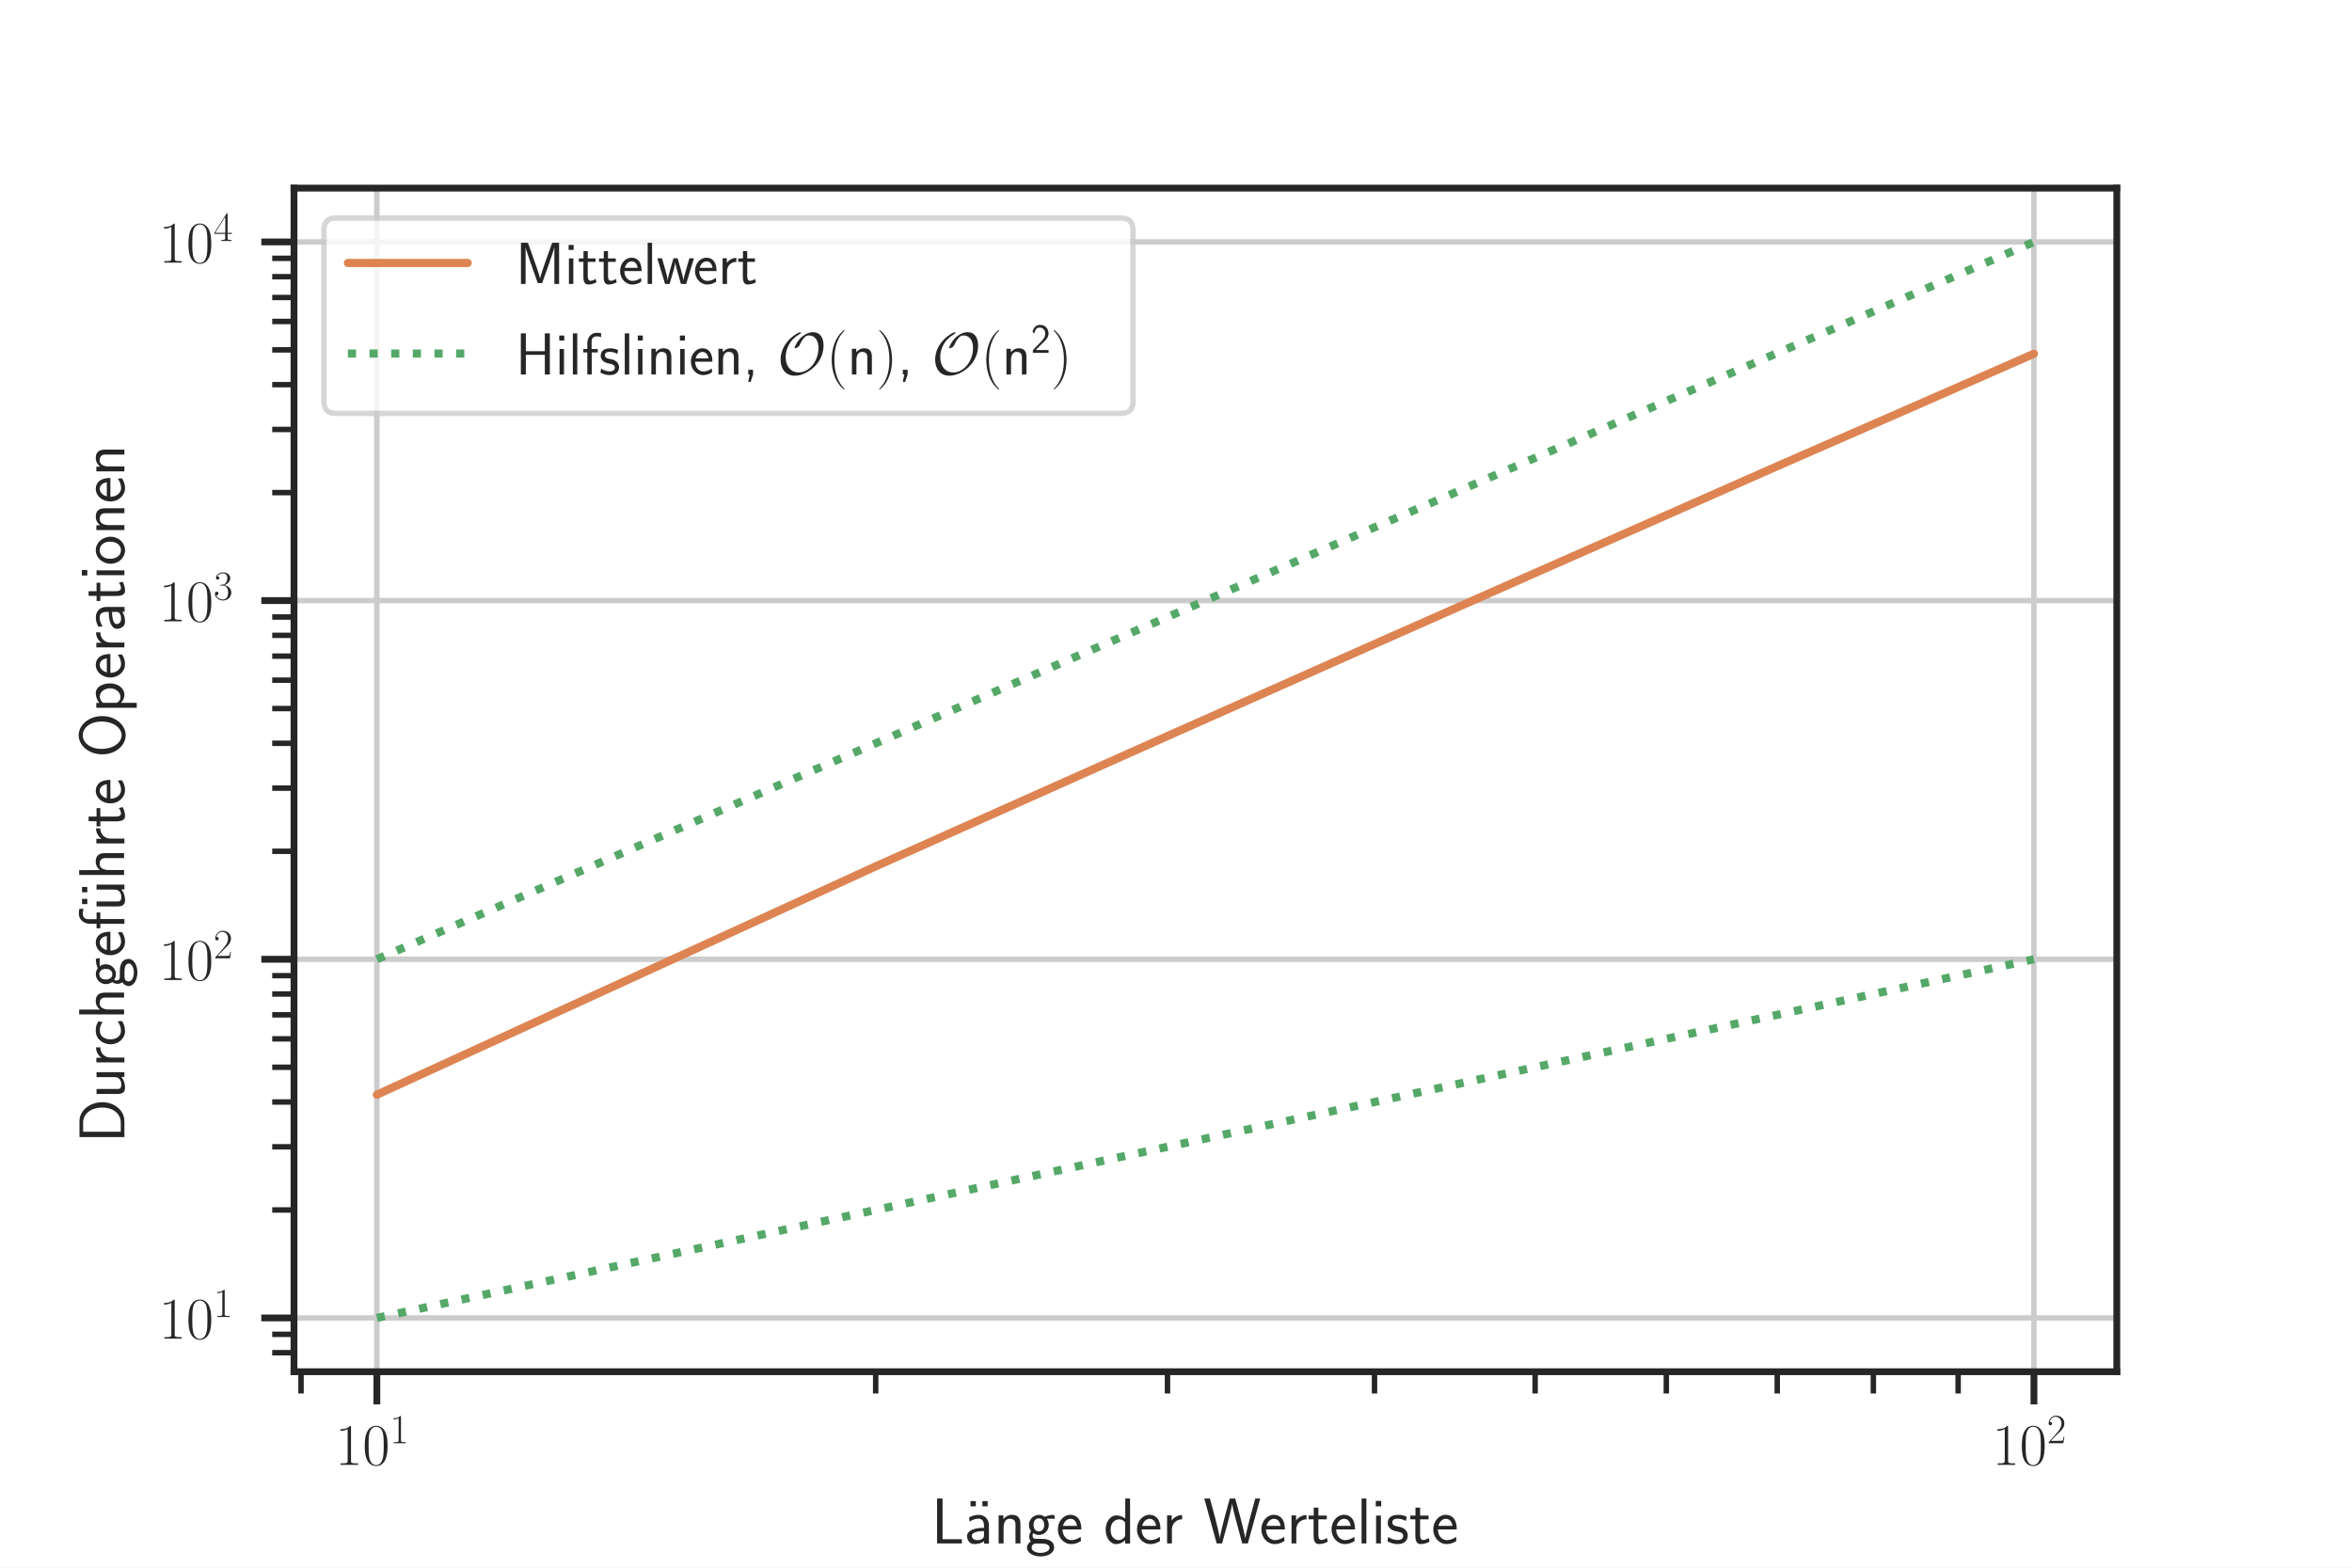
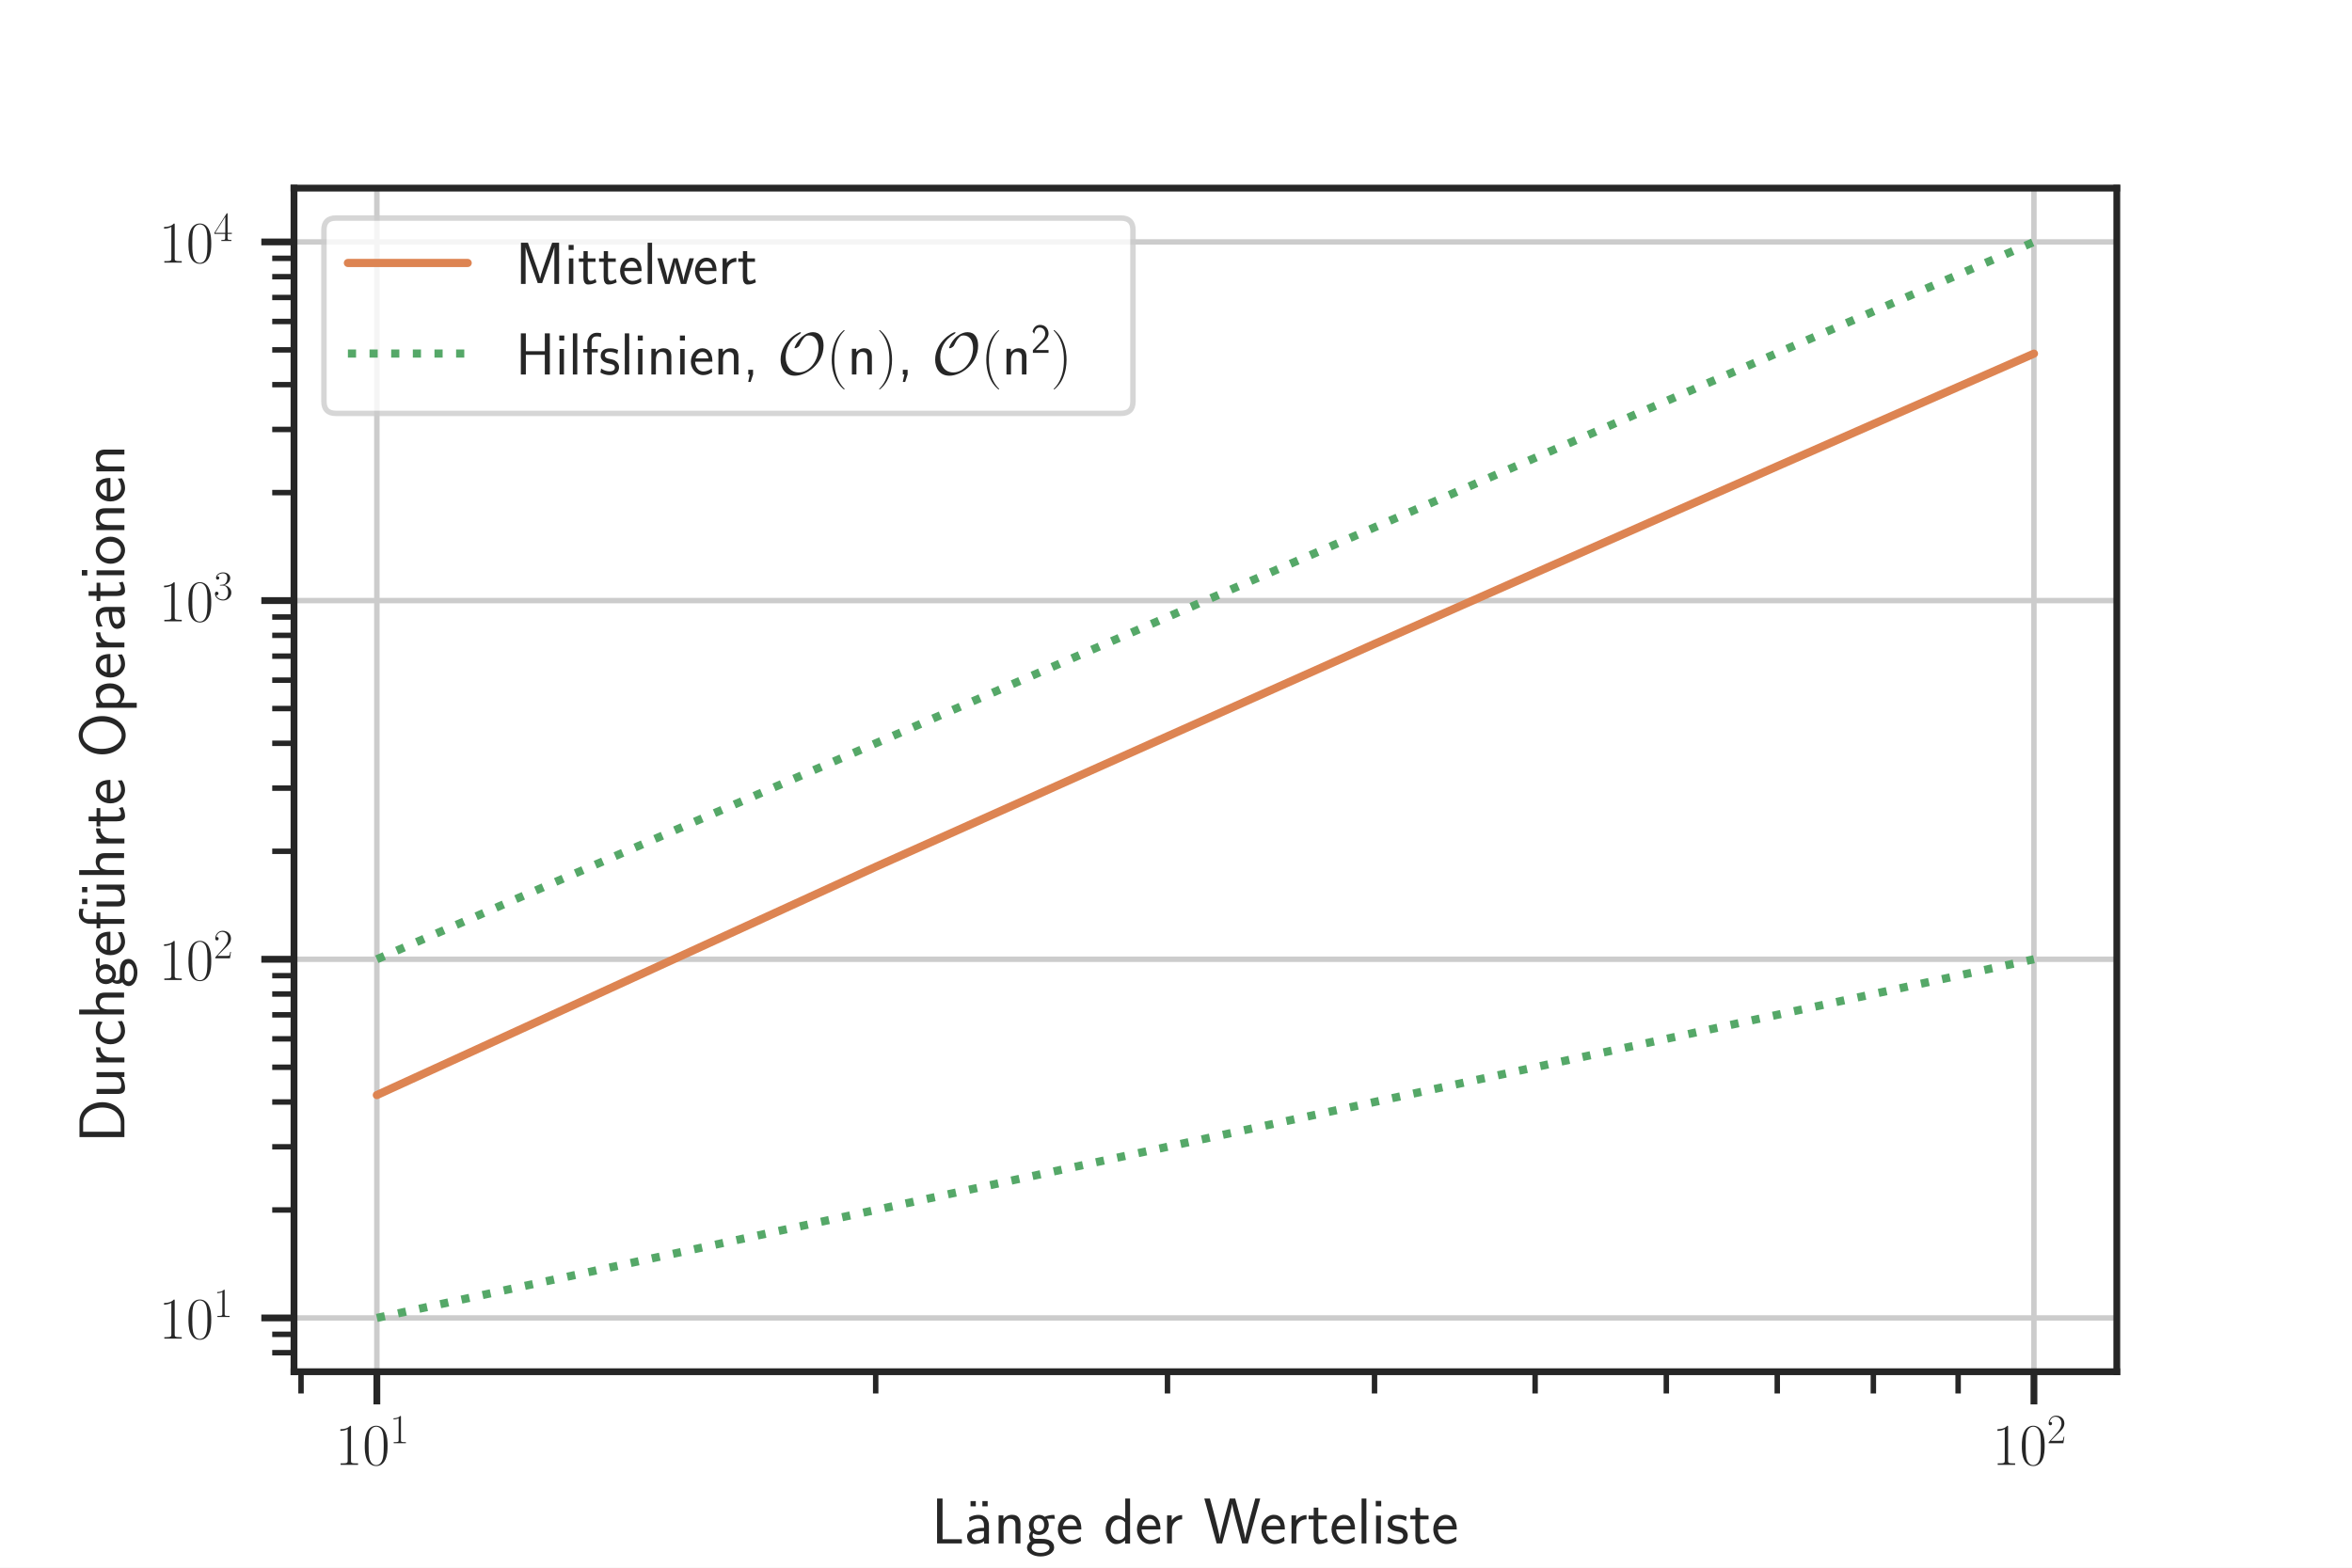
<svg xmlns="http://www.w3.org/2000/svg" xmlns:xlink="http://www.w3.org/1999/xlink" height="288pt" version="1.1" viewBox="0 0 432 288" width="432pt">
  <defs>
    <style type="text/css">*{stroke-linecap:butt;stroke-linejoin:round;}</style>
  </defs>
  <g id="figure_1">
    <g id="patch_1">
      <path d="M 0 288  L 432 288  L 432 0  L 0 0  z " style="fill:#ffffff;" />
    </g>
    <g id="axes_1">
      <g id="patch_2">
        <path d="M 54 252  L 388.8 252  L 388.8 34.56  L 54 34.56  z " style="fill:#ffffff;" />
      </g>
      <g id="matplotlib.axis_1">
        <g id="xtick_1">
          <g id="line2d_1">
-             <path clip-path="url(#pbe301cc604)" d="M 69.218 252  L 69.218 34.56  " style="fill:none;stroke:#cccccc;stroke-linecap:round;" />
+             <path clip-path="url(#p83945a235d)" d="M 69.218 252  L 69.218 34.56  " style="fill:none;stroke:#cccccc;stroke-linecap:round;" />
          </g>
          <g id="line2d_2">
            <defs>
-               <path d="M 0 0  L 0 6  " id="m83b69fcd73" style="stroke:#262626;stroke-width:1.25;" />
-             </defs>
-             <g>
-               <use style="fill:#262626;stroke:#262626;stroke-width:1.25;" x="69.218" xlink:href="#m83b69fcd73" y="252" />
+               <path d="M 0 0  L 0 6  " id="m32edaf4f98" style="stroke:#262626;stroke-width:1.25;" />
+             </defs>
+             <g>
+               <use style="fill:#262626;stroke:#262626;stroke-width:1.25;" x="69.218" xlink:href="#m32edaf4f98" y="252" />
            </g>
          </g>
          <g id="text_1">
            <g style="fill:#262626;" transform="translate(61.55454 269.1103)scale(0.11 -0.11)">
              <defs>
                <path d="M 1702 4058  C 1702 4192 1696 4192 1606 4192  C 1357 3916 979 3827 621 3827  C 602 3827 570 3827 563 3808  C 557 3795 557 3782 557 3648  C 755 3648 1088 3686 1344 3839  L 1344 461  C 1344 236 1331 160 781 160  L 589 160  L 589 0  C 896 0 1216 0 1523 0  C 1830 0 2150 0 2458 0  L 2458 160  L 2266 160  C 1715 160 1702 230 1702 458  L 1702 4058  z " id="CMR17-31" transform="scale(0.015625)" />
                <path d="M 2688 2025  C 2688 2416 2682 3080 2413 3591  C 2176 4039 1798 4198 1466 4198  C 1158 4198 768 4058 525 3597  C 269 3118 243 2524 243 2025  C 243 1661 250 1106 448 619  C 723 -39 1216 -128 1466 -128  C 1760 -128 2208 -7 2470 600  C 2662 1042 2688 1559 2688 2025  z M 1466 -26  C 1056 -26 813 325 723 812  C 653 1188 653 1738 653 2096  C 653 2588 653 2997 736 3387  C 858 3929 1216 4096 1466 4096  C 1728 4096 2067 3923 2189 3400  C 2272 3036 2278 2607 2278 2096  C 2278 1680 2278 1169 2202 792  C 2067 95 1690 -26 1466 -26  z " id="CMR17-30" transform="scale(0.015625)" />
              </defs>
              <use transform="scale(0.996264)" xlink:href="#CMR17-31" />
              <use transform="translate(45.69048 0)scale(0.996264)" xlink:href="#CMR17-30" />
              <use transform="translate(91.38095 36.15364)scale(0.697382)" xlink:href="#CMR17-31" />
            </g>
          </g>
        </g>
        <g id="xtick_2">
          <g id="line2d_3">
-             <path clip-path="url(#pbe301cc604)" d="M 373.582 252  L 373.582 34.56  " style="fill:none;stroke:#cccccc;stroke-linecap:round;" />
+             <path clip-path="url(#p83945a235d)" d="M 373.582 252  L 373.582 34.56  " style="fill:none;stroke:#cccccc;stroke-linecap:round;" />
          </g>
          <g id="line2d_4">
            <g>
-               <use style="fill:#262626;stroke:#262626;stroke-width:1.25;" x="373.582" xlink:href="#m83b69fcd73" y="252" />
+               <use style="fill:#262626;stroke:#262626;stroke-width:1.25;" x="373.582" xlink:href="#m32edaf4f98" y="252" />
            </g>
          </g>
          <g id="text_2">
            <g style="fill:#262626;" transform="translate(365.9182 269.1103)scale(0.11 -0.11)">
              <defs>
                <path d="M 2669 989  L 2554 989  C 2490 536 2438 459 2413 420  C 2381 369 1920 369 1830 369  L 602 369  C 832 619 1280 1072 1824 1597  C 2214 1967 2669 2402 2669 3035  C 2669 3790 2067 4224 1395 4224  C 691 4224 262 3604 262 3030  C 262 2780 448 2748 525 2748  C 589 2748 781 2787 781 3010  C 781 3207 614 3264 525 3264  C 486 3264 448 3258 422 3245  C 544 3790 915 4058 1306 4058  C 1862 4058 2227 3617 2227 3035  C 2227 2479 1901 2000 1536 1584  L 262 146  L 262 0  L 2515 0  L 2669 989  z " id="CMR17-32" transform="scale(0.015625)" />
              </defs>
              <use transform="scale(0.996264)" xlink:href="#CMR17-31" />
              <use transform="translate(45.69048 0)scale(0.996264)" xlink:href="#CMR17-30" />
              <use transform="translate(91.38095 36.15364)scale(0.697382)" xlink:href="#CMR17-32" />
            </g>
          </g>
        </g>
        <g id="xtick_3">
          <g id="line2d_5">
            <defs>
-               <path d="M 0 0  L 0 4  " id="m98687202d0" style="stroke:#262626;" />
-             </defs>
-             <g>
-               <use style="fill:#262626;stroke:#262626;" x="55.291" xlink:href="#m98687202d0" y="252" />
+               <path d="M 0 0  L 0 4  " id="m388264d8db" style="stroke:#262626;" />
+             </defs>
+             <g>
+               <use style="fill:#262626;stroke:#262626;" x="55.291" xlink:href="#m388264d8db" y="252" />
            </g>
          </g>
        </g>
        <g id="xtick_4">
          <g id="line2d_6">
            <g>
-               <use style="fill:#262626;stroke:#262626;" x="160.841" xlink:href="#m98687202d0" y="252" />
+               <use style="fill:#262626;stroke:#262626;" x="160.841" xlink:href="#m388264d8db" y="252" />
            </g>
          </g>
        </g>
        <g id="xtick_5">
          <g id="line2d_7">
            <g>
-               <use style="fill:#262626;stroke:#262626;" x="214.437" xlink:href="#m98687202d0" y="252" />
+               <use style="fill:#262626;stroke:#262626;" x="214.437" xlink:href="#m388264d8db" y="252" />
            </g>
          </g>
        </g>
        <g id="xtick_6">
          <g id="line2d_8">
            <g>
-               <use style="fill:#262626;stroke:#262626;" x="252.463" xlink:href="#m98687202d0" y="252" />
+               <use style="fill:#262626;stroke:#262626;" x="252.463" xlink:href="#m388264d8db" y="252" />
            </g>
          </g>
        </g>
        <g id="xtick_7">
          <g id="line2d_9">
            <g>
-               <use style="fill:#262626;stroke:#262626;" x="281.959" xlink:href="#m98687202d0" y="252" />
+               <use style="fill:#262626;stroke:#262626;" x="281.959" xlink:href="#m388264d8db" y="252" />
            </g>
          </g>
        </g>
        <g id="xtick_8">
          <g id="line2d_10">
            <g>
-               <use style="fill:#262626;stroke:#262626;" x="306.059" xlink:href="#m98687202d0" y="252" />
+               <use style="fill:#262626;stroke:#262626;" x="306.059" xlink:href="#m388264d8db" y="252" />
            </g>
          </g>
        </g>
        <g id="xtick_9">
          <g id="line2d_11">
            <g>
-               <use style="fill:#262626;stroke:#262626;" x="326.435" xlink:href="#m98687202d0" y="252" />
+               <use style="fill:#262626;stroke:#262626;" x="326.435" xlink:href="#m388264d8db" y="252" />
            </g>
          </g>
        </g>
        <g id="xtick_10">
          <g id="line2d_12">
            <g>
-               <use style="fill:#262626;stroke:#262626;" x="344.086" xlink:href="#m98687202d0" y="252" />
+               <use style="fill:#262626;stroke:#262626;" x="344.086" xlink:href="#m388264d8db" y="252" />
            </g>
          </g>
        </g>
        <g id="xtick_11">
          <g id="line2d_13">
            <g>
-               <use style="fill:#262626;stroke:#262626;" x="359.655" xlink:href="#m98687202d0" y="252" />
+               <use style="fill:#262626;stroke:#262626;" x="359.655" xlink:href="#m388264d8db" y="252" />
            </g>
          </g>
        </g>
        <g id="text_3">
          <g style="fill:#262626;" transform="translate(171.063 283.5434)scale(0.12 -0.12)">
            <defs>
              <path d="M 1670 414  C 1594 414 1517 414 1440 414  L 1101 414  L 1101 4416  L 563 4416  L 563 0  L 3002 0  L 3002 414  L 1670 414  z " id="CMSS17-4c" transform="scale(0.015625)" />
              <path d="M 1178 4164  L 659 4164  L 659 3648  L 1178 3648  L 1178 4164  z M 2342 4164  L 1824 4164  L 1824 3648  L 2342 3648  L 2342 4164  z " id="CMSS17-7f" transform="scale(0.015625)" />
              <path d="M 2406 1791  C 2406 2392 1978 2808 1402 2808  C 1120 2808 813 2757 461 2553  L 499 2135  C 659 2248 934 2432 1395 2432  C 1722 2432 1920 2180 1920 1782  L 1920 1536  C 896 1536 256 1238 256 726  C 256 461 416 -64 947 -64  C 1043 -64 1562 -64 1933 217  L 1933 -19  L 2406 -19  L 2406 1791  z M 1920 816  C 1920 701 1920 548 1728 434  C 1562 325 1350 325 1261 325  C 941 325 723 511 723 744  C 723 1211 1722 1211 1920 1211  L 1920 816  z " id="CMSS17-61" transform="scale(0.015625)" />
              <path d="M 2618 1877  C 2618 2283 2522 2816 1798 2816  C 1389 2816 1120 2606 941 2389  L 941 2758  L 474 2758  L 474 0  L 960 0  L 960 1559  C 960 1964 1114 2428 1549 2428  C 2112 2428 2131 2048 2131 1829  L 2131 0  L 2618 0  L 2618 1877  z " id="CMSS17-6e" transform="scale(0.015625)" />
              <path d="M 2848 2808  C 2483 2808 2170 2738 1914 2617  C 1702 2777 1485 2808 1338 2808  C 781 2808 358 2349 358 1814  C 358 1468 550 1207 563 1195  C 448 1035 384 863 384 672  C 384 448 474 289 544 200  C 211 -3 166 -314 166 -435  C 166 -898 749 -1280 1498 -1280  C 2253 -1280 2835 -898 2835 -428  C 2835 448 1856 448 1587 448  L 1069 448  C 973 448 717 448 717 791  C 717 921 774 1004 781 1010  C 877 940 1075 832 1338 832  C 1869 832 2310 1278 2310 1827  C 2310 2132 2170 2355 2112 2432  L 2131 2432  C 2150 2432 2419 2432 2515 2432  C 2720 2432 2739 2429 2918 2419  L 2848 2808  z M 1338 1182  C 1120 1182 813 1315 813 1823  C 813 2375 1165 2464 1331 2464  C 1549 2464 1856 2331 1856 1823  C 1856 1271 1504 1182 1338 1182  z M 1581 -10  C 1734 -10 2381 -10 2381 -442  C 2381 -714 1984 -929 1504 -929  C 1018 -929 621 -720 621 -435  C 621 -403 621 -10 1062 -10  L 1581 -10  z " id="CMSS17-67" transform="scale(0.015625)" />
              <path d="M 2502 1377  C 2502 1590 2490 2003 2285 2345  C 2061 2713 1696 2816 1421 2816  C 755 2816 192 2188 192 1375  C 192 582 774 -64 1510 -64  C 1798 -64 2150 19 2470 248  C 2470 274 2458 414 2451 420  C 2451 433 2432 630 2432 656  C 2125 407 1773 325 1517 325  C 1107 325 666 667 646 1377  L 2502 1377  z M 698 1728  C 781 2084 1062 2421 1421 2421  C 1517 2421 1965 2421 2080 1728  L 698 1728  z " id="CMSS17-65" transform="scale(0.015625)" />
              <path d="M 2611 4416  L 2138 4416  L 2138 2438  C 1939 2603 1613 2756 1254 2756  C 672 2756 211 2131 211 1347  C 211 562 666 -64 1235 -64  C 1677 -64 1971 172 2125 306  L 2125 -13  L 2611 -13  L 2611 4416  z M 2125 836  C 2125 747 2125 653 1926 482  C 1798 375 1645 325 1498 325  C 1152 325 698 576 698 1340  C 698 2134 1210 2368 1562 2368  C 1798 2368 1990 2254 2125 2065  L 2125 836  z " id="CMSS17-64" transform="scale(0.015625)" />
              <path d="M 954 1363  C 954 1965 1395 2368 1958 2368  L 1958 2789  C 1549 2789 1165 2585 934 2253  L 934 2758  L 480 2758  L 480 0  L 954 0  L 954 1363  z " id="CMSS17-72" transform="scale(0.015625)" />
              <path d="M 5581 4416  L 5094 4416  L 4557 2437  C 4474 2118 4397 1801 4320 1482  C 4205 1011 4122 681 4109 515  L 4102 515  C 4090 687 4006 1049 3904 1457  C 3827 1795 3744 2131 3654 2462  L 3123 4416  L 2586 4416  L 2080 2562  L 1824 1549  C 1632 747 1626 632 1613 505  L 1606 505  C 1606 543 1581 753 1402 1498  C 1312 1868 1222 2244 1126 2601  L 634 4416  L 83 4416  L 1299 0  L 1830 0  L 2336 1839  L 2592 2851  C 2765 3564 2803 3742 2816 3901  L 2822 3901  C 2822 3876 2880 3474 3130 2545  L 3808 0  L 4365 0  L 5581 4416  z " id="CMSS17-57" transform="scale(0.015625)" />
              <path d="M 1069 2368  L 1901 2368  L 1901 2737  L 1069 2737  L 1069 3520  L 614 3520  L 614 2737  L 109 2737  L 109 2368  L 602 2368  L 602 749  C 602 384 685 -64 1107 -64  C 1427 -64 1722 25 2003 172  L 1901 548  C 1747 414 1562 337 1363 337  C 1082 337 1069 696 1069 856  L 1069 2368  z " id="CMSS17-74" transform="scale(0.015625)" />
              <path d="M 947 4416  L 474 4416  L 474 0  L 947 0  L 947 4416  z " id="CMSS17-6c" transform="scale(0.015625)" />
              <path d="M 979 4183  L 442 4183  L 442 3648  L 979 3648  L 979 4183  z M 947 2739  L 474 2739  L 474 0  L 947 0  L 947 2739  z " id="CMSS17-69" transform="scale(0.015625)" />
              <path d="M 2061 2627  C 1683 2807 1389 2807 1197 2807  C 742 2807 198 2648 198 2003  C 198 1359 902 1218 1094 1179  C 1389 1122 1715 1058 1715 740  C 1715 337 1254 337 1171 337  C 915 337 563 407 243 638  L 166 210  C 531 0 883 -64 1178 -64  C 1965 -64 2163 416 2163 781  C 2163 1094 1984 1305 1862 1401  C 1651 1568 1574 1587 1050 1696  C 960 1709 646 1779 646 2066  C 646 2432 1050 2432 1139 2432  C 1555 2432 1811 2303 1984 2208  L 2061 2627  z " id="CMSS17-73" transform="scale(0.015625)" />
            </defs>
            <use transform="scale(0.996264)" xlink:href="#CMSS17-4c" />
            <use transform="translate(49.72625 0)scale(0.996264)" xlink:href="#CMSS17-7f" />
            <use transform="translate(50.68711 0)scale(0.996264)" xlink:href="#CMSS17-61" />
            <use transform="translate(95.60903 0)scale(0.996264)" xlink:href="#CMSS17-6e" />
            <use transform="translate(143.814 0)scale(0.996264)" xlink:href="#CMSS17-67" />
            <use transform="translate(190.6576 0)scale(0.996264)" xlink:href="#CMSS17-65" />
            <use transform="translate(263.5255 0)scale(0.996264)" xlink:href="#CMSS17-64" />
            <use transform="translate(311.7305 0)scale(0.996264)" xlink:href="#CMSS17-65" />
            <use transform="translate(353.3693 0)scale(0.996264)" xlink:href="#CMSS17-72" />
            <use transform="translate(416.5082 0)scale(0.996264)" xlink:href="#CMSS17-57" />
            <use transform="translate(502.1479 0)scale(0.996264)" xlink:href="#CMSS17-65" />
            <use transform="translate(543.7867 0)scale(0.996264)" xlink:href="#CMSS17-72" />
            <use transform="translate(575.6965 0)scale(0.996264)" xlink:href="#CMSS17-74" />
            <use transform="translate(609.5281 0)scale(0.996264)" xlink:href="#CMSS17-65" />
            <use transform="translate(651.1669 0)scale(0.996264)" xlink:href="#CMSS17-6c" />
            <use transform="translate(673.3476 0)scale(0.996264)" xlink:href="#CMSS17-69" />
            <use transform="translate(695.5283 0)scale(0.996264)" xlink:href="#CMSS17-73" />
            <use transform="translate(731.4419 0)scale(0.996264)" xlink:href="#CMSS17-74" />
            <use transform="translate(765.2734 0)scale(0.996264)" xlink:href="#CMSS17-65" />
          </g>
        </g>
      </g>
      <g id="matplotlib.axis_2">
        <g id="ytick_1">
          <g id="line2d_14">
-             <path clip-path="url(#pbe301cc604)" d="M 54 242.116  L 388.8 242.116  " style="fill:none;stroke:#cccccc;stroke-linecap:round;" />
+             <path clip-path="url(#p83945a235d)" d="M 54 242.116  L 388.8 242.116  " style="fill:none;stroke:#cccccc;stroke-linecap:round;" />
          </g>
          <g id="line2d_15">
            <defs>
-               <path d="M 0 0  L -6 0  " id="m83ab71b0e3" style="stroke:#262626;stroke-width:1.25;" />
-             </defs>
-             <g>
-               <use style="fill:#262626;stroke:#262626;stroke-width:1.25;" x="54" xlink:href="#m83ab71b0e3" y="242.116" />
+               <path d="M 0 0  L -6 0  " id="m5d7540eda7" style="stroke:#262626;stroke-width:1.25;" />
+             </defs>
+             <g>
+               <use style="fill:#262626;stroke:#262626;stroke-width:1.25;" x="54" xlink:href="#m5d7540eda7" y="242.116" />
            </g>
          </g>
          <g id="text_4">
            <g style="fill:#262626;" transform="translate(29.17273 245.9215)scale(0.11 -0.11)">
              <use transform="scale(0.996264)" xlink:href="#CMR17-31" />
              <use transform="translate(45.69048 0)scale(0.996264)" xlink:href="#CMR17-30" />
              <use transform="translate(91.38095 36.15364)scale(0.697382)" xlink:href="#CMR17-31" />
            </g>
          </g>
        </g>
        <g id="ytick_2">
          <g id="line2d_16">
-             <path clip-path="url(#pbe301cc604)" d="M 54 176.225  L 388.8 176.225  " style="fill:none;stroke:#cccccc;stroke-linecap:round;" />
+             <path clip-path="url(#p83945a235d)" d="M 54 176.225  L 388.8 176.225  " style="fill:none;stroke:#cccccc;stroke-linecap:round;" />
          </g>
          <g id="line2d_17">
            <g>
-               <use style="fill:#262626;stroke:#262626;stroke-width:1.25;" x="54" xlink:href="#m83ab71b0e3" y="176.225" />
+               <use style="fill:#262626;stroke:#262626;stroke-width:1.25;" x="54" xlink:href="#m5d7540eda7" y="176.225" />
            </g>
          </g>
          <g id="text_5">
            <g style="fill:#262626;" transform="translate(29.17273 180.0306)scale(0.11 -0.11)">
              <use transform="scale(0.996264)" xlink:href="#CMR17-31" />
              <use transform="translate(45.69048 0)scale(0.996264)" xlink:href="#CMR17-30" />
              <use transform="translate(91.38095 36.15364)scale(0.697382)" xlink:href="#CMR17-32" />
            </g>
          </g>
        </g>
        <g id="ytick_3">
          <g id="line2d_18">
-             <path clip-path="url(#pbe301cc604)" d="M 54 110.335  L 388.8 110.335  " style="fill:none;stroke:#cccccc;stroke-linecap:round;" />
+             <path clip-path="url(#p83945a235d)" d="M 54 110.335  L 388.8 110.335  " style="fill:none;stroke:#cccccc;stroke-linecap:round;" />
          </g>
          <g id="line2d_19">
            <g>
-               <use style="fill:#262626;stroke:#262626;stroke-width:1.25;" x="54" xlink:href="#m83ab71b0e3" y="110.335" />
+               <use style="fill:#262626;stroke:#262626;stroke-width:1.25;" x="54" xlink:href="#m5d7540eda7" y="110.335" />
            </g>
          </g>
          <g id="text_6">
            <g style="fill:#262626;" transform="translate(29.17273 114.1397)scale(0.11 -0.11)">
              <defs>
                <path d="M 1414 2157  C 1984 2157 2234 1662 2234 1090  C 2234 320 1824 25 1453 25  C 1114 25 563 194 390 693  C 422 680 454 680 486 680  C 640 680 755 782 755 948  C 755 1133 614 1216 486 1216  C 378 1216 211 1165 211 926  C 211 335 787 -128 1466 -128  C 2176 -128 2720 430 2720 1085  C 2720 1707 2208 2157 1600 2227  C 2086 2328 2554 2756 2554 3329  C 2554 3820 2048 4179 1472 4179  C 890 4179 378 3829 378 3329  C 378 3110 544 3072 627 3072  C 762 3072 877 3155 877 3321  C 877 3486 762 3569 627 3569  C 602 3569 570 3569 544 3557  C 730 3959 1235 4032 1459 4032  C 1683 4032 2106 3925 2106 3320  C 2106 3143 2080 2828 1862 2550  C 1670 2304 1453 2304 1242 2284  C 1210 2284 1062 2269 1037 2269  C 992 2263 966 2257 966 2208  C 966 2163 973 2157 1101 2157  L 1414 2157  z " id="CMR17-33" transform="scale(0.015625)" />
              </defs>
              <use transform="scale(0.996264)" xlink:href="#CMR17-31" />
              <use transform="translate(45.69048 0)scale(0.996264)" xlink:href="#CMR17-30" />
              <use transform="translate(91.38095 36.15364)scale(0.697382)" xlink:href="#CMR17-33" />
            </g>
          </g>
        </g>
        <g id="ytick_4">
          <g id="line2d_20">
-             <path clip-path="url(#pbe301cc604)" d="M 54 44.444  L 388.8 44.444  " style="fill:none;stroke:#cccccc;stroke-linecap:round;" />
+             <path clip-path="url(#p83945a235d)" d="M 54 44.444  L 388.8 44.444  " style="fill:none;stroke:#cccccc;stroke-linecap:round;" />
          </g>
          <g id="line2d_21">
            <g>
-               <use style="fill:#262626;stroke:#262626;stroke-width:1.25;" x="54" xlink:href="#m83ab71b0e3" y="44.444" />
+               <use style="fill:#262626;stroke:#262626;stroke-width:1.25;" x="54" xlink:href="#m5d7540eda7" y="44.444" />
            </g>
          </g>
          <g id="text_7">
            <g style="fill:#262626;" transform="translate(29.17273 48.24881)scale(0.11 -0.11)">
              <defs>
                <path d="M 2150 4122  C 2150 4256 2144 4256 2029 4256  L 128 1254  L 128 1088  L 1779 1088  L 1779 457  C 1779 224 1766 160 1318 160  L 1197 160  L 1197 0  C 1402 0 1747 0 1965 0  C 2182 0 2528 0 2733 0  L 2733 160  L 2611 160  C 2163 160 2150 224 2150 457  L 2150 1088  L 2803 1088  L 2803 1254  L 2150 1254  L 2150 4122  z M 1798 3703  L 1798 1254  L 256 1254  L 1798 3703  z " id="CMR17-34" transform="scale(0.015625)" />
              </defs>
              <use transform="scale(0.996264)" xlink:href="#CMR17-31" />
              <use transform="translate(45.69048 0)scale(0.996264)" xlink:href="#CMR17-30" />
              <use transform="translate(91.38095 36.15364)scale(0.697382)" xlink:href="#CMR17-34" />
            </g>
          </g>
        </g>
        <g id="ytick_5">
          <g id="line2d_22">
            <defs>
-               <path d="M 0 0  L -4 0  " id="m65a8a289b8" style="stroke:#262626;" />
-             </defs>
-             <g>
-               <use style="fill:#262626;stroke:#262626;" x="54" xlink:href="#m65a8a289b8" y="248.502" />
+               <path d="M 0 0  L -4 0  " id="mfeb064424f" style="stroke:#262626;" />
+             </defs>
+             <g>
+               <use style="fill:#262626;stroke:#262626;" x="54" xlink:href="#mfeb064424f" y="248.502" />
            </g>
          </g>
        </g>
        <g id="ytick_6">
          <g id="line2d_23">
            <g>
-               <use style="fill:#262626;stroke:#262626;" x="54" xlink:href="#m65a8a289b8" y="245.131" />
+               <use style="fill:#262626;stroke:#262626;" x="54" xlink:href="#mfeb064424f" y="245.131" />
            </g>
          </g>
        </g>
        <g id="ytick_7">
          <g id="line2d_24">
            <g>
-               <use style="fill:#262626;stroke:#262626;" x="54" xlink:href="#m65a8a289b8" y="222.281" />
+               <use style="fill:#262626;stroke:#262626;" x="54" xlink:href="#mfeb064424f" y="222.281" />
            </g>
          </g>
        </g>
        <g id="ytick_8">
          <g id="line2d_25">
            <g>
-               <use style="fill:#262626;stroke:#262626;" x="54" xlink:href="#m65a8a289b8" y="210.678" />
+               <use style="fill:#262626;stroke:#262626;" x="54" xlink:href="#mfeb064424f" y="210.678" />
            </g>
          </g>
        </g>
        <g id="ytick_9">
          <g id="line2d_26">
            <g>
-               <use style="fill:#262626;stroke:#262626;" x="54" xlink:href="#m65a8a289b8" y="202.446" />
+               <use style="fill:#262626;stroke:#262626;" x="54" xlink:href="#mfeb064424f" y="202.446" />
            </g>
          </g>
        </g>
        <g id="ytick_10">
          <g id="line2d_27">
            <g>
-               <use style="fill:#262626;stroke:#262626;" x="54" xlink:href="#m65a8a289b8" y="196.061" />
+               <use style="fill:#262626;stroke:#262626;" x="54" xlink:href="#mfeb064424f" y="196.061" />
            </g>
          </g>
        </g>
        <g id="ytick_11">
          <g id="line2d_28">
            <g>
-               <use style="fill:#262626;stroke:#262626;" x="54" xlink:href="#m65a8a289b8" y="190.843" />
+               <use style="fill:#262626;stroke:#262626;" x="54" xlink:href="#mfeb064424f" y="190.843" />
            </g>
          </g>
        </g>
        <g id="ytick_12">
          <g id="line2d_29">
            <g>
-               <use style="fill:#262626;stroke:#262626;" x="54" xlink:href="#m65a8a289b8" y="186.432" />
+               <use style="fill:#262626;stroke:#262626;" x="54" xlink:href="#mfeb064424f" y="186.432" />
            </g>
          </g>
        </g>
        <g id="ytick_13">
          <g id="line2d_30">
            <g>
-               <use style="fill:#262626;stroke:#262626;" x="54" xlink:href="#m65a8a289b8" y="182.611" />
+               <use style="fill:#262626;stroke:#262626;" x="54" xlink:href="#mfeb064424f" y="182.611" />
            </g>
          </g>
        </g>
        <g id="ytick_14">
          <g id="line2d_31">
            <g>
-               <use style="fill:#262626;stroke:#262626;" x="54" xlink:href="#m65a8a289b8" y="179.24" />
+               <use style="fill:#262626;stroke:#262626;" x="54" xlink:href="#mfeb064424f" y="179.24" />
            </g>
          </g>
        </g>
        <g id="ytick_15">
          <g id="line2d_32">
            <g>
-               <use style="fill:#262626;stroke:#262626;" x="54" xlink:href="#m65a8a289b8" y="156.39" />
+               <use style="fill:#262626;stroke:#262626;" x="54" xlink:href="#mfeb064424f" y="156.39" />
            </g>
          </g>
        </g>
        <g id="ytick_16">
          <g id="line2d_33">
            <g>
-               <use style="fill:#262626;stroke:#262626;" x="54" xlink:href="#m65a8a289b8" y="144.788" />
+               <use style="fill:#262626;stroke:#262626;" x="54" xlink:href="#mfeb064424f" y="144.788" />
            </g>
          </g>
        </g>
        <g id="ytick_17">
          <g id="line2d_34">
            <g>
-               <use style="fill:#262626;stroke:#262626;" x="54" xlink:href="#m65a8a289b8" y="136.555" />
+               <use style="fill:#262626;stroke:#262626;" x="54" xlink:href="#mfeb064424f" y="136.555" />
            </g>
          </g>
        </g>
        <g id="ytick_18">
          <g id="line2d_35">
            <g>
-               <use style="fill:#262626;stroke:#262626;" x="54" xlink:href="#m65a8a289b8" y="130.17" />
+               <use style="fill:#262626;stroke:#262626;" x="54" xlink:href="#mfeb064424f" y="130.17" />
            </g>
          </g>
        </g>
        <g id="ytick_19">
          <g id="line2d_36">
            <g>
-               <use style="fill:#262626;stroke:#262626;" x="54" xlink:href="#m65a8a289b8" y="124.952" />
+               <use style="fill:#262626;stroke:#262626;" x="54" xlink:href="#mfeb064424f" y="124.952" />
            </g>
          </g>
        </g>
        <g id="ytick_20">
          <g id="line2d_37">
            <g>
-               <use style="fill:#262626;stroke:#262626;" x="54" xlink:href="#m65a8a289b8" y="120.541" />
+               <use style="fill:#262626;stroke:#262626;" x="54" xlink:href="#mfeb064424f" y="120.541" />
            </g>
          </g>
        </g>
        <g id="ytick_21">
          <g id="line2d_38">
            <g>
-               <use style="fill:#262626;stroke:#262626;" x="54" xlink:href="#m65a8a289b8" y="116.72" />
+               <use style="fill:#262626;stroke:#262626;" x="54" xlink:href="#mfeb064424f" y="116.72" />
            </g>
          </g>
        </g>
        <g id="ytick_22">
          <g id="line2d_39">
            <g>
-               <use style="fill:#262626;stroke:#262626;" x="54" xlink:href="#m65a8a289b8" y="113.35" />
+               <use style="fill:#262626;stroke:#262626;" x="54" xlink:href="#mfeb064424f" y="113.35" />
            </g>
          </g>
        </g>
        <g id="ytick_23">
          <g id="line2d_40">
            <g>
-               <use style="fill:#262626;stroke:#262626;" x="54" xlink:href="#m65a8a289b8" y="90.499" />
+               <use style="fill:#262626;stroke:#262626;" x="54" xlink:href="#mfeb064424f" y="90.499" />
            </g>
          </g>
        </g>
        <g id="ytick_24">
          <g id="line2d_41">
            <g>
-               <use style="fill:#262626;stroke:#262626;" x="54" xlink:href="#m65a8a289b8" y="78.897" />
+               <use style="fill:#262626;stroke:#262626;" x="54" xlink:href="#mfeb064424f" y="78.897" />
            </g>
          </g>
        </g>
        <g id="ytick_25">
          <g id="line2d_42">
            <g>
-               <use style="fill:#262626;stroke:#262626;" x="54" xlink:href="#m65a8a289b8" y="70.664" />
+               <use style="fill:#262626;stroke:#262626;" x="54" xlink:href="#mfeb064424f" y="70.664" />
            </g>
          </g>
        </g>
        <g id="ytick_26">
          <g id="line2d_43">
            <g>
-               <use style="fill:#262626;stroke:#262626;" x="54" xlink:href="#m65a8a289b8" y="64.279" />
+               <use style="fill:#262626;stroke:#262626;" x="54" xlink:href="#mfeb064424f" y="64.279" />
            </g>
          </g>
        </g>
        <g id="ytick_27">
          <g id="line2d_44">
            <g>
-               <use style="fill:#262626;stroke:#262626;" x="54" xlink:href="#m65a8a289b8" y="59.061" />
+               <use style="fill:#262626;stroke:#262626;" x="54" xlink:href="#mfeb064424f" y="59.061" />
            </g>
          </g>
        </g>
        <g id="ytick_28">
          <g id="line2d_45">
            <g>
-               <use style="fill:#262626;stroke:#262626;" x="54" xlink:href="#m65a8a289b8" y="54.65" />
+               <use style="fill:#262626;stroke:#262626;" x="54" xlink:href="#mfeb064424f" y="54.65" />
            </g>
          </g>
        </g>
        <g id="ytick_29">
          <g id="line2d_46">
            <g>
-               <use style="fill:#262626;stroke:#262626;" x="54" xlink:href="#m65a8a289b8" y="50.829" />
+               <use style="fill:#262626;stroke:#262626;" x="54" xlink:href="#mfeb064424f" y="50.829" />
            </g>
          </g>
        </g>
        <g id="ytick_30">
          <g id="line2d_47">
            <g>
-               <use style="fill:#262626;stroke:#262626;" x="54" xlink:href="#m65a8a289b8" y="47.459" />
+               <use style="fill:#262626;stroke:#262626;" x="54" xlink:href="#mfeb064424f" y="47.459" />
            </g>
          </g>
        </g>
        <g id="text_8">
          <g style="fill:#262626;" transform="translate(22.84813 209.9597)rotate(-90)scale(0.12 -0.12)">
            <defs>
              <path d="M 570 4416  L 570 0  L 2144 0  C 3194 0 4000 980 4000 2170  C 4000 3398 3194 4416 2144 4416  L 570 4416  z M 1094 357  L 1094 4059  L 2003 4059  C 2861 4059 3475 3277 3475 2170  C 3475 1107 2867 357 2003 357  L 1094 357  z " id="CMSS17-44" transform="scale(0.015625)" />
              <path d="M 2618 2739  L 2131 2739  L 2131 972  C 2131 498 1786 306 1421 306  C 998 306 960 447 960 709  L 960 2739  L 474 2739  L 474 678  C 474 179 646 -64 1088 -64  C 1306 -64 1798 -13 2144 306  L 2144 0  L 2618 0  L 2618 2739  z " id="CMSS17-75" transform="scale(0.015625)" />
              <path d="M 2464 2541  C 2464 2585 2170 2714 2093 2739  C 1882 2816 1613 2816 1542 2816  C 710 2816 211 2093 211 1363  C 211 595 768 -64 1517 -64  C 1946 -64 2253 76 2502 242  L 2464 664  C 2189 453 1869 337 1523 337  C 1024 337 698 774 698 1369  C 698 1831 909 2414 1549 2414  C 1901 2414 2099 2343 2394 2145  L 2464 2541  z " id="CMSS17-63" transform="scale(0.015625)" />
              <path d="M 2618 1891  C 2618 2292 2522 2820 1798 2820  C 1395 2820 1133 2623 947 2407  L 947 4448  L 474 4448  L 474 32  L 960 32  L 960 1573  C 960 1973 1114 2432 1549 2432  C 2112 2432 2131 2056 2131 1839  L 2131 32  L 2618 32  L 2618 1891  z " id="CMSS17-68" transform="scale(0.015625)" />
              <path d="M 1075 2368  L 1722 2368  L 1722 2737  L 1062 2737  L 1062 3559  C 1062 4014 1408 4092 1606 4092  C 1670 4092 1850 4092 2080 4009  L 2080 4429  C 1933 4461 1754 4480 1613 4480  C 1018 4480 602 3993 602 3359  L 602 2737  L 160 2737  L 160 2368  L 602 2368  L 602 0  L 1075 0  L 1075 2368  z " id="CMSS17-66" transform="scale(0.015625)" />
              <path d="M 4096 2178  C 4096 3503 3219 4497 2214 4497  C 1210 4497 333 3497 333 2178  C 333 847 1222 -128 2214 -128  C 3206 -128 4096 847 4096 2178  z M 2214 273  C 1510 273 870 1057 870 2261  C 870 3433 1549 4096 2214 4096  C 2880 4096 3558 3433 3558 2261  C 3558 1051 2912 273 2214 273  z " id="CMSS17-4f" transform="scale(0.015625)" />
              <path d="M 966 333  C 1178 129 1466 -5 1773 -5  C 2368 -5 2880 603 2880 1412  C 2880 2159 2496 2816 1946 2816  C 1626 2816 1242 2702 954 2472  L 954 2765  L 480 2765  L 480 -1216  L 966 -1216  L 966 333  z M 966 2100  C 1018 2176 1235 2415 1587 2415  C 2035 2415 2394 1960 2394 1412  C 2394 787 1958 384 1530 384  C 1402 384 1267 415 1139 523  C 966 674 966 768 966 857  L 966 2100  z " id="CMSS17-70" transform="scale(0.015625)" />
              <path d="M 2829 1356  C 2829 2176 2221 2816 1504 2816  C 768 2816 173 2157 173 1356  C 173 544 787 -64 1498 -64  C 2227 -64 2829 563 2829 1356  z M 1504 337  C 1050 337 659 709 659 1408  C 659 2151 1114 2427 1498 2427  C 1914 2427 2342 2126 2342 1408  C 2342 683 1926 337 1504 337  z " id="CMSS17-6f" transform="scale(0.015625)" />
            </defs>
            <use transform="scale(0.996264)" xlink:href="#CMSS17-44" />
            <use transform="translate(67.54284 0)scale(0.996264)" xlink:href="#CMSS17-75" />
            <use transform="translate(115.7478 0)scale(0.996264)" xlink:href="#CMSS17-72" />
            <use transform="translate(147.6576 0)scale(0.996264)" xlink:href="#CMSS17-63" />
            <use transform="translate(189.2964 0)scale(0.996264)" xlink:href="#CMSS17-68" />
            <use transform="translate(237.5013 0)scale(0.996264)" xlink:href="#CMSS17-67" />
            <use transform="translate(284.3449 0)scale(0.996264)" xlink:href="#CMSS17-65" />
            <use transform="translate(325.9838 0)scale(0.996264)" xlink:href="#CMSS17-66" />
            <use transform="translate(355.2911 0)scale(0.996264)" xlink:href="#CMSS17-7f" />
            <use transform="translate(354.6104 0)scale(0.996264)" xlink:href="#CMSS17-75" />
            <use transform="translate(402.8154 0)scale(0.996264)" xlink:href="#CMSS17-68" />
            <use transform="translate(451.0203 0)scale(0.996264)" xlink:href="#CMSS17-72" />
            <use transform="translate(482.9301 0)scale(0.996264)" xlink:href="#CMSS17-74" />
            <use transform="translate(516.7617 0)scale(0.996264)" xlink:href="#CMSS17-65" />
            <use transform="translate(589.6296 0)scale(0.996264)" xlink:href="#CMSS17-4f" />
            <use transform="translate(658.6538 0)scale(0.996264)" xlink:href="#CMSS17-70" />
            <use transform="translate(709.4612 0)scale(0.996264)" xlink:href="#CMSS17-65" />
            <use transform="translate(751.1 0)scale(0.996264)" xlink:href="#CMSS17-72" />
            <use transform="translate(783.0098 0)scale(0.996264)" xlink:href="#CMSS17-61" />
            <use transform="translate(827.9317 0)scale(0.996264)" xlink:href="#CMSS17-74" />
            <use transform="translate(861.7633 0)scale(0.996264)" xlink:href="#CMSS17-69" />
            <use transform="translate(883.944 0)scale(0.996264)" xlink:href="#CMSS17-6f" />
            <use transform="translate(930.7877 0)scale(0.996264)" xlink:href="#CMSS17-6e" />
            <use transform="translate(978.9926 0)scale(0.996264)" xlink:href="#CMSS17-65" />
            <use transform="translate(1020.631 0)scale(0.996264)" xlink:href="#CMSS17-6e" />
          </g>
        </g>
      </g>
      <g id="line2d_48">
-         <path clip-path="url(#pbe301cc604)" d="M 69.218 201.109  L 160.841 159.158  L 214.437 135.22  L 252.463 118.321  L 281.959 105.261  L 306.059 94.647  L 326.435 85.642  L 344.086 77.926  L 359.655 71.111  L 373.582 64.983  " style="fill:none;stroke:#dd8452;stroke-linecap:round;stroke-width:1.5;" />
+         <path clip-path="url(#p83945a235d)" d="M 69.218 201.176  L 160.841 159.248  L 214.437 135.267  L 252.463 118.294  L 281.959 105.256  L 306.059 94.634  L 326.435 85.659  L 344.086 77.901  L 359.655 71.08  L 373.582 64.968  " style="fill:none;stroke:#dd8452;stroke-linecap:round;stroke-width:1.5;" />
      </g>
      <g id="line2d_49">
-         <path clip-path="url(#pbe301cc604)" d="M 69.218 242.116  L 160.841 222.281  L 214.437 210.678  L 252.463 202.446  L 281.959 196.061  L 306.059 190.843  L 326.435 186.432  L 344.086 182.611  L 359.655 179.24  L 373.582 176.225  " style="fill:none;stroke:#55a868;stroke-dasharray:1.5,2.475;stroke-dashoffset:0;stroke-width:1.5;" />
+         <path clip-path="url(#p83945a235d)" d="M 69.218 242.116  L 160.841 222.281  L 214.437 210.678  L 252.463 202.446  L 281.959 196.061  L 306.059 190.843  L 326.435 186.432  L 344.086 182.611  L 359.655 179.24  L 373.582 176.225  " style="fill:none;stroke:#55a868;stroke-dasharray:1.5,2.475;stroke-dashoffset:0;stroke-width:1.5;" />
      </g>
      <g id="line2d_50">
-         <path clip-path="url(#pbe301cc604)" d="M 69.218 176.225  L 160.841 136.555  L 214.437 113.35  L 252.463 96.885  L 281.959 84.114  L 306.059 73.679  L 326.435 64.857  L 344.086 57.215  L 359.655 50.474  L 373.582 44.444  " style="fill:none;stroke:#55a868;stroke-dasharray:1.5,2.475;stroke-dashoffset:0;stroke-width:1.5;" />
+         <path clip-path="url(#p83945a235d)" d="M 69.218 176.225  L 160.841 136.555  L 214.437 113.35  L 252.463 96.885  L 281.959 84.114  L 306.059 73.679  L 326.435 64.857  L 344.086 57.215  L 359.655 50.474  L 373.582 44.444  " style="fill:none;stroke:#55a868;stroke-dasharray:1.5,2.475;stroke-dashoffset:0;stroke-width:1.5;" />
      </g>
      <g id="patch_3">
        <path d="M 54 252  L 54 34.56  " style="fill:none;stroke:#262626;stroke-linecap:square;stroke-linejoin:miter;stroke-width:1.25;" />
      </g>
      <g id="patch_4">
        <path d="M 388.8 252  L 388.8 34.56  " style="fill:none;stroke:#262626;stroke-linecap:square;stroke-linejoin:miter;stroke-width:1.25;" />
      </g>
      <g id="patch_5">
        <path d="M 54 252  L 388.8 252  " style="fill:none;stroke:#262626;stroke-linecap:square;stroke-linejoin:miter;stroke-width:1.25;" />
      </g>
      <g id="patch_6">
        <path d="M 54 34.56  L 388.8 34.56  " style="fill:none;stroke:#262626;stroke-linecap:square;stroke-linejoin:miter;stroke-width:1.25;" />
      </g>
      <g id="legend_1">
        <g id="patch_7">
          <path d="M 61.7 75.942  L 205.894 75.942  Q 208.094 75.942 208.094 73.742  L 208.094 42.26  Q 208.094 40.06 205.894 40.06  L 61.7 40.06  Q 59.5 40.06 59.5 42.26  L 59.5 73.742  Q 59.5 75.942 61.7 75.942  z " style="fill:#ffffff;opacity:0.8;stroke:#cccccc;stroke-linejoin:miter;" />
        </g>
        <g id="line2d_51">
          <path d="M 63.9 48.31  L 85.9 48.31  " style="fill:none;stroke:#dd8452;stroke-linecap:round;stroke-width:1.5;" />
        </g>
        <g id="line2d_52" />
        <g id="text_9">
          <g style="fill:#262626;" transform="translate(94.7 52.16)scale(0.11 -0.11)">
            <defs>
              <path d="M 3194 2371  L 2886 1473  C 2835 1307 2662 791 2624 587  L 2618 587  C 2598 715 2560 849 2458 1174  C 2400 1365 2336 1562 2272 1741  L 1325 4416  L 576 4416  L 576 0  L 1075 0  L 1075 3900  L 1082 3900  C 1082 3894 1139 3613 1530 2499  L 2374 96  L 2848 96  L 3610 2231  C 3661 2378 3821 2843 3891 3066  C 3955 3257 4115 3728 4154 3913  L 4160 3913  L 4160 0  L 4666 0  L 4666 4416  L 3923 4416  L 3194 2371  z " id="CMSS17-4d" transform="scale(0.015625)" />
              <path d="M 4013 2752  L 3526 2752  L 3187 1601  C 3117 1358 2918 685 2893 371  L 2886 371  C 2874 564 2765 1024 2586 1633  L 2259 2752  L 1818 2752  L 1498 1658  C 1338 1101 1216 627 1203 371  L 1197 371  C 1171 749 909 1633 870 1773  L 582 2752  L 83 2752  L 915 0  L 1402 0  C 1734 1096 1990 1943 2010 2370  C 2022 2160 2131 1707 2195 1484  L 2618 0  L 3181 0  L 4013 2752  z " id="CMSS17-77" transform="scale(0.015625)" />
            </defs>
            <use transform="scale(0.996264)" xlink:href="#CMSS17-4d" />
            <use transform="translate(81.67603 0)scale(0.996264)" xlink:href="#CMSS17-69" />
            <use transform="translate(103.8568 0)scale(0.996264)" xlink:href="#CMSS17-74" />
            <use transform="translate(137.6883 0)scale(0.996264)" xlink:href="#CMSS17-74" />
            <use transform="translate(171.5199 0)scale(0.996264)" xlink:href="#CMSS17-65" />
            <use transform="translate(213.1587 0)scale(0.996264)" xlink:href="#CMSS17-6c" />
            <use transform="translate(235.3394 0)scale(0.996264)" xlink:href="#CMSS17-77" />
            <use transform="translate(296.5565 0)scale(0.996264)" xlink:href="#CMSS17-65" />
            <use transform="translate(338.1953 0)scale(0.996264)" xlink:href="#CMSS17-72" />
            <use transform="translate(370.1051 0)scale(0.996264)" xlink:href="#CMSS17-74" />
          </g>
        </g>
        <g id="line2d_53">
          <path d="M 63.9 64.952  L 85.9 64.952  " style="fill:none;stroke:#55a868;stroke-dasharray:1.5,2.475;stroke-dashoffset:0;stroke-width:1.5;" />
        </g>
        <g id="line2d_54" />
        <g id="text_10">
          <g style="fill:#262626;" transform="translate(94.7 68.80201)scale(0.11 -0.11)">
            <defs>
              <path d="M 3674 4416  L 3136 4416  L 3136 2501  L 1101 2501  L 1101 4416  L 563 4416  L 563 0  L 1101 0  L 1101 2112  L 3136 2112  L 3136 0  L 3674 0  L 3674 4416  z " id="CMSS17-48" transform="scale(0.015625)" />
              <path d="M 1088 6  L 1088 510  L 576 510  L 576 0  L 736 0  L 570 -800  L 826 -800  L 1088 6  z " id="CMSS17-2c" transform="scale(0.015625)" />
              <path d="M 4973 3111  C 4973 3928 4614 4544 3834 4544  C 3168 4544 2605 4004 2560 3966  C 2048 3458 1856 2879 1856 2867  C 1856 2828 1888 2822 1920 2822  C 2042 2822 2144 2886 2240 2957  C 2355 3040 2362 3060 2432 3208  C 2490 3337 2637 3651 2874 3922  C 3027 4096 3155 4192 3411 4192  C 4032 4192 4429 3678 4429 2835  C 4429 1523 3501 224 2317 224  C 1408 224 909 950 909 1870  C 909 2744 1357 3709 2291 4261  C 2355 4300 2547 4416 2547 4499  C 2547 4544 2496 4544 2483 4544  C 2259 4544 365 3522 365 1594  C 365 694 832 -128 1894 -128  C 3142 -128 4973 1132 4973 3111  z " id="CMSY10-4f" transform="scale(0.015625)" />
              <path d="M 1958 -1561  C 1958 -1555 1958 -1542 1939 -1523  C 1645 -1224 858 -407 858 1581  C 858 3569 1632 4379 1946 4697  C 1946 4704 1958 4717 1958 4736  C 1958 4755 1939 4768 1914 4768  C 1843 4768 1299 4296 986 3594  C 666 2887 576 2199 576 1588  C 576 1128 621 351 1005 -471  C 1312 -1135 1837 -1600 1914 -1600  C 1946 -1600 1958 -1587 1958 -1561  z " id="CMR17-28" transform="scale(0.015625)" />
              <path d="M 1683 1581  C 1683 2040 1638 2817 1254 3639  C 947 4303 422 4768 346 4768  C 326 4768 301 4761 301 4729  C 301 4717 307 4710 314 4697  C 621 4378 1402 3568 1402 1584  C 1402 -407 627 -1217 314 -1537  C 307 -1549 301 -1556 301 -1568  C 301 -1600 326 -1600 346 -1600  C 416 -1600 960 -1128 1274 -426  C 1594 281 1683 969 1683 1581  z " id="CMR17-29" transform="scale(0.015625)" />
              <path d="M 1651 1357  C 1830 1541 2099 1764 2285 1987  C 2464 2204 2701 2511 2701 2957  C 2701 3657 2227 4288 1421 4288  C 787 4288 422 3893 250 3274  L 499 2929  C 640 3510 838 3880 1338 3880  C 1888 3880 2195 3433 2195 2942  C 2195 2355 1747 1901 1408 1563  C 1030 1187 659 804 301 408  L 301 0  L 2701 0  L 2701 433  L 1613 433  C 1536 433 1459 433 1382 433  L 742 433  L 742 439  L 1651 1357  z " id="CMSS17-32" transform="scale(0.015625)" />
            </defs>
            <use transform="scale(0.996264)" xlink:href="#CMSS17-48" />
            <use transform="translate(66.06152 0)scale(0.996264)" xlink:href="#CMSS17-69" />
            <use transform="translate(88.24224 0)scale(0.996264)" xlink:href="#CMSS17-6c" />
            <use transform="translate(110.423 0)scale(0.996264)" xlink:href="#CMSS17-66" />
            <use transform="translate(139.0496 0)scale(0.996264)" xlink:href="#CMSS17-73" />
            <use transform="translate(174.9632 0)scale(0.996264)" xlink:href="#CMSS17-6c" />
            <use transform="translate(197.1439 0)scale(0.996264)" xlink:href="#CMSS17-69" />
            <use transform="translate(219.3246 0)scale(0.996264)" xlink:href="#CMSS17-6e" />
            <use transform="translate(267.5296 0)scale(0.996264)" xlink:href="#CMSS17-69" />
            <use transform="translate(289.7103 0)scale(0.996264)" xlink:href="#CMSS17-65" />
            <use transform="translate(331.3491 0)scale(0.996264)" xlink:href="#CMSS17-6e" />
            <use transform="translate(379.554 0)scale(0.996264)" xlink:href="#CMSS17-2c" />
            <use transform="translate(436.8074 0)scale(0.996264)" xlink:href="#CMSY10-4f" />
            <use transform="translate(518.8888 0)scale(0.996264)" xlink:href="#CMR17-28" />
            <use transform="translate(554.1696 0)scale(0.996264)" xlink:href="#CMSS17-6e" />
            <use transform="translate(602.3745 0)scale(0.996264)" xlink:href="#CMR17-29" />
            <use transform="translate(637.6553 0)scale(0.996264)" xlink:href="#CMSS17-2c" />
            <use transform="translate(694.9086 0)scale(0.996264)" xlink:href="#CMSY10-4f" />
            <use transform="translate(776.99 0)scale(0.996264)" xlink:href="#CMR17-28" />
            <use transform="translate(812.2708 0)scale(0.996264)" xlink:href="#CMSS17-6e" />
            <use transform="translate(860.4758 36.15364)scale(0.697382)" xlink:href="#CMSS17-32" />
            <use transform="translate(893.7643 0)scale(0.996264)" xlink:href="#CMR17-29" />
          </g>
        </g>
      </g>
    </g>
  </g>
  <defs>
-     <clipPath id="pbe301cc604">
+     <clipPath id="p83945a235d">
      <rect height="217.44" width="334.8" x="54" y="34.56" />
    </clipPath>
  </defs>
</svg>
